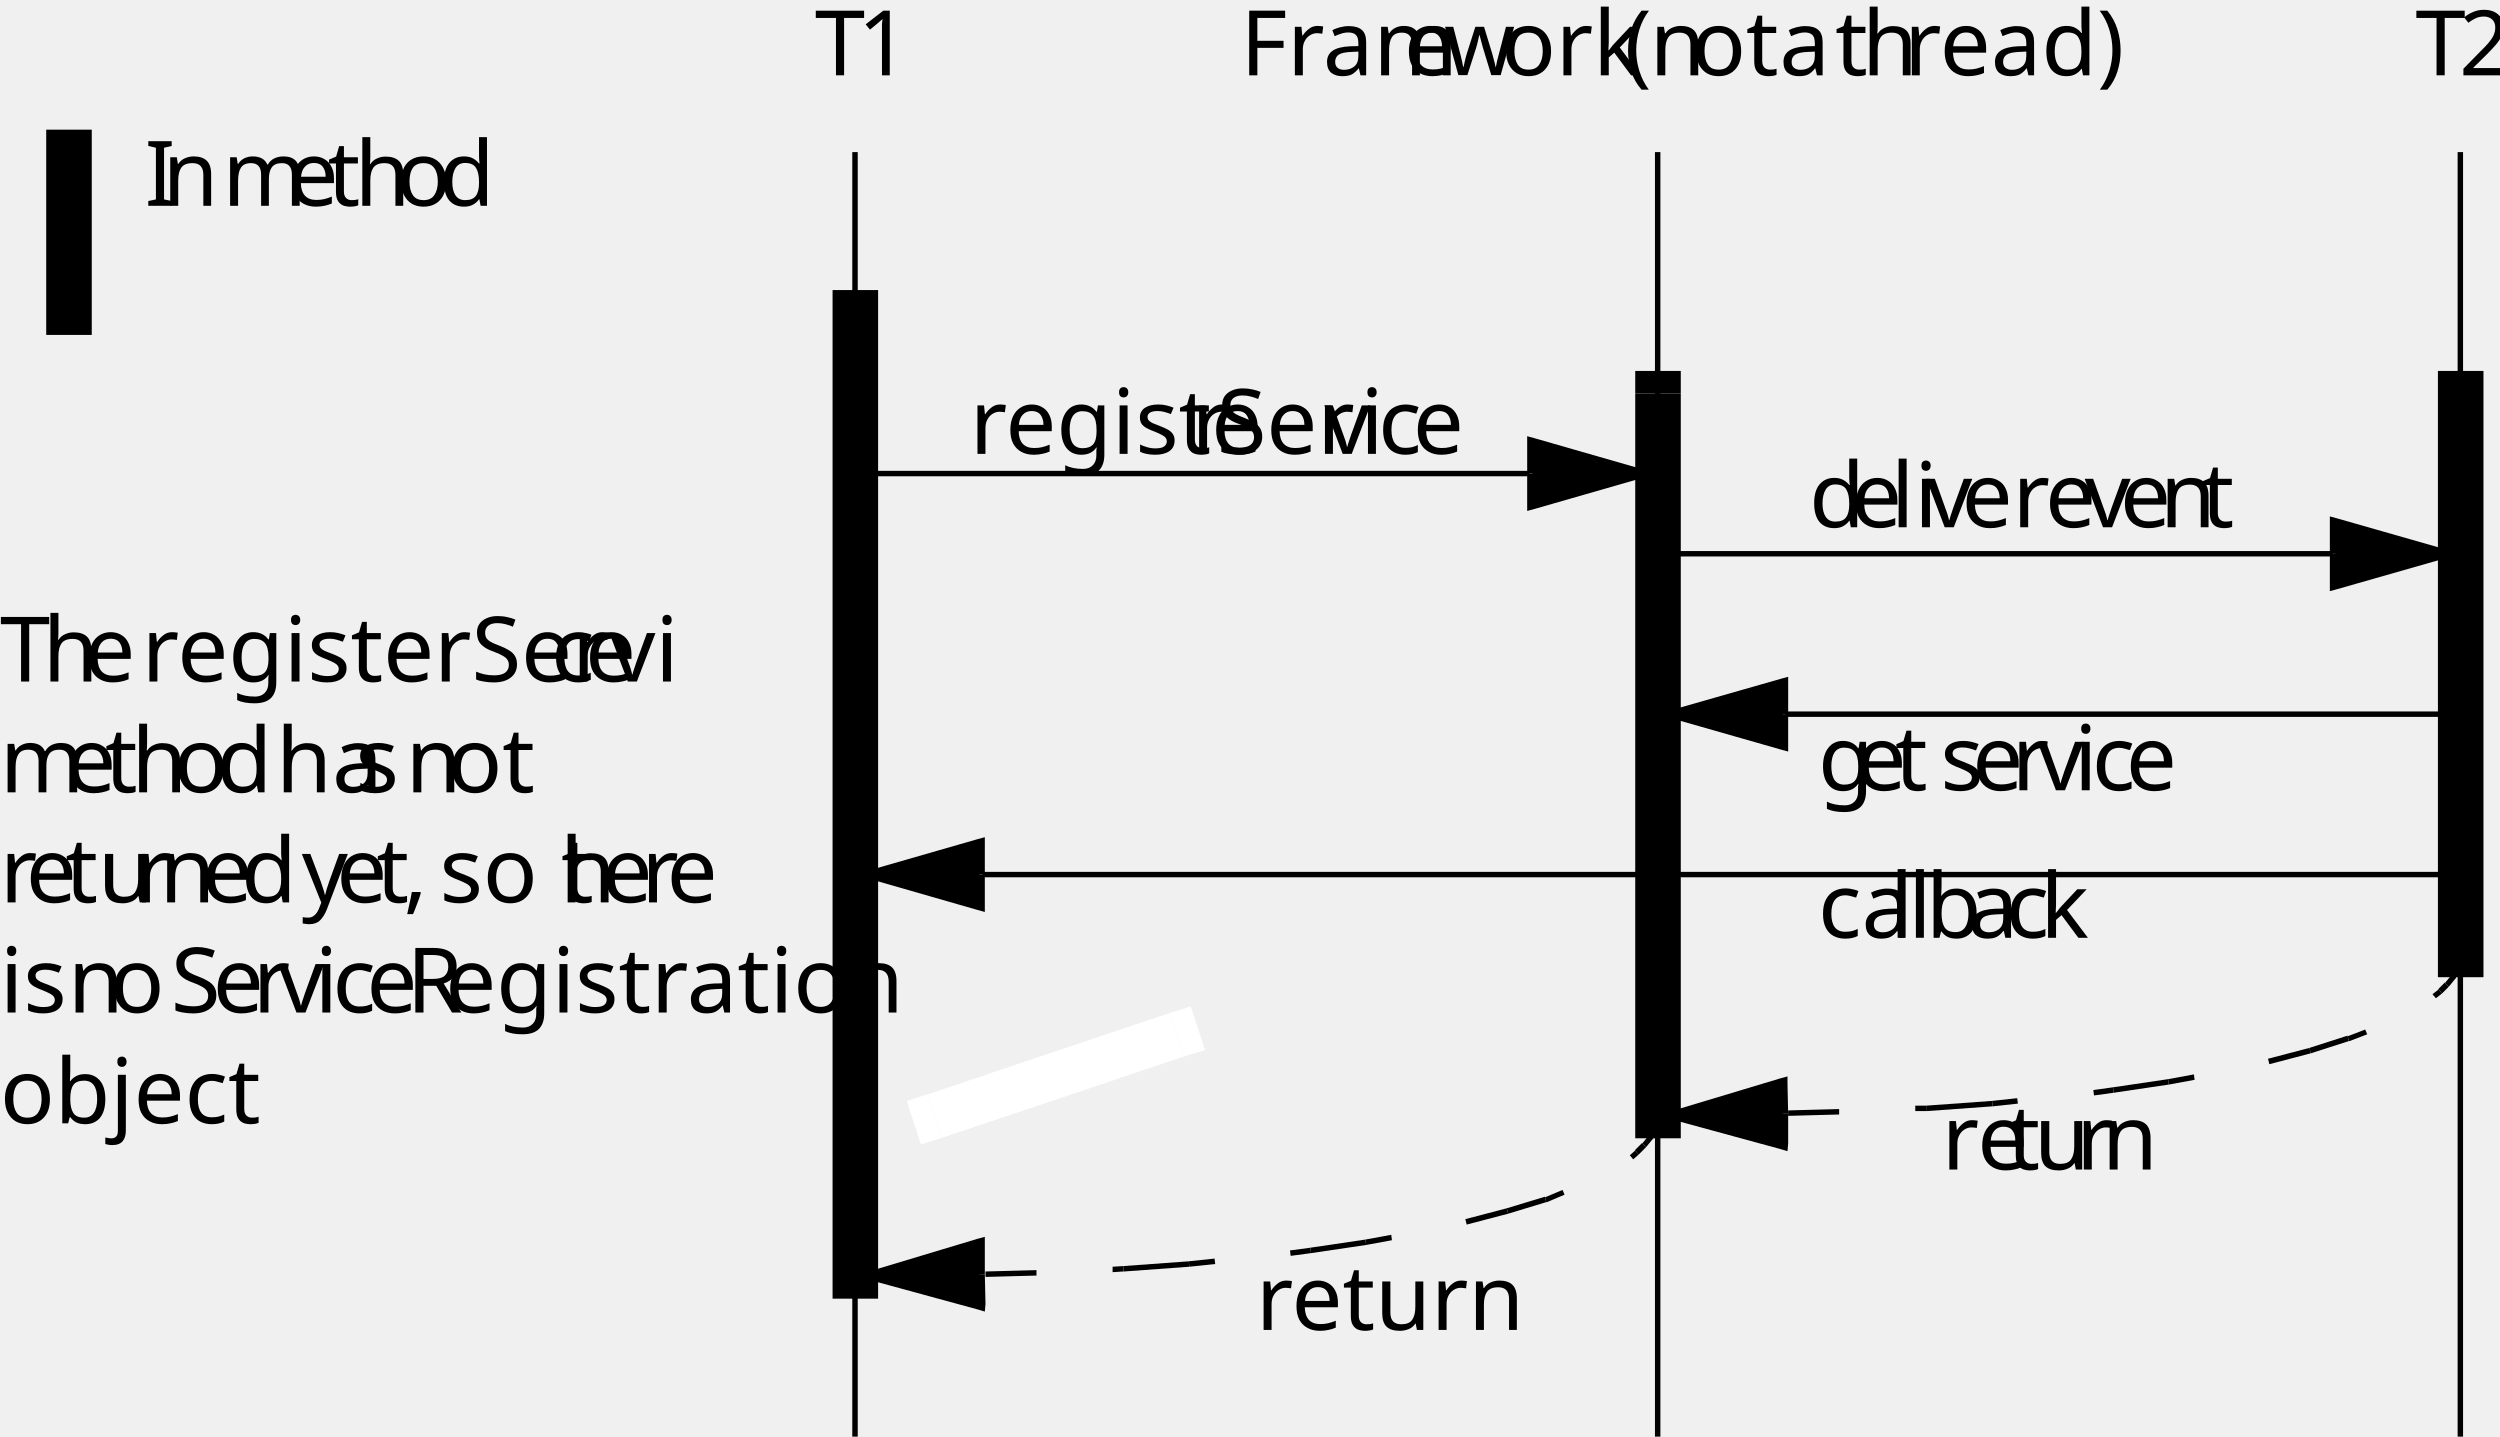
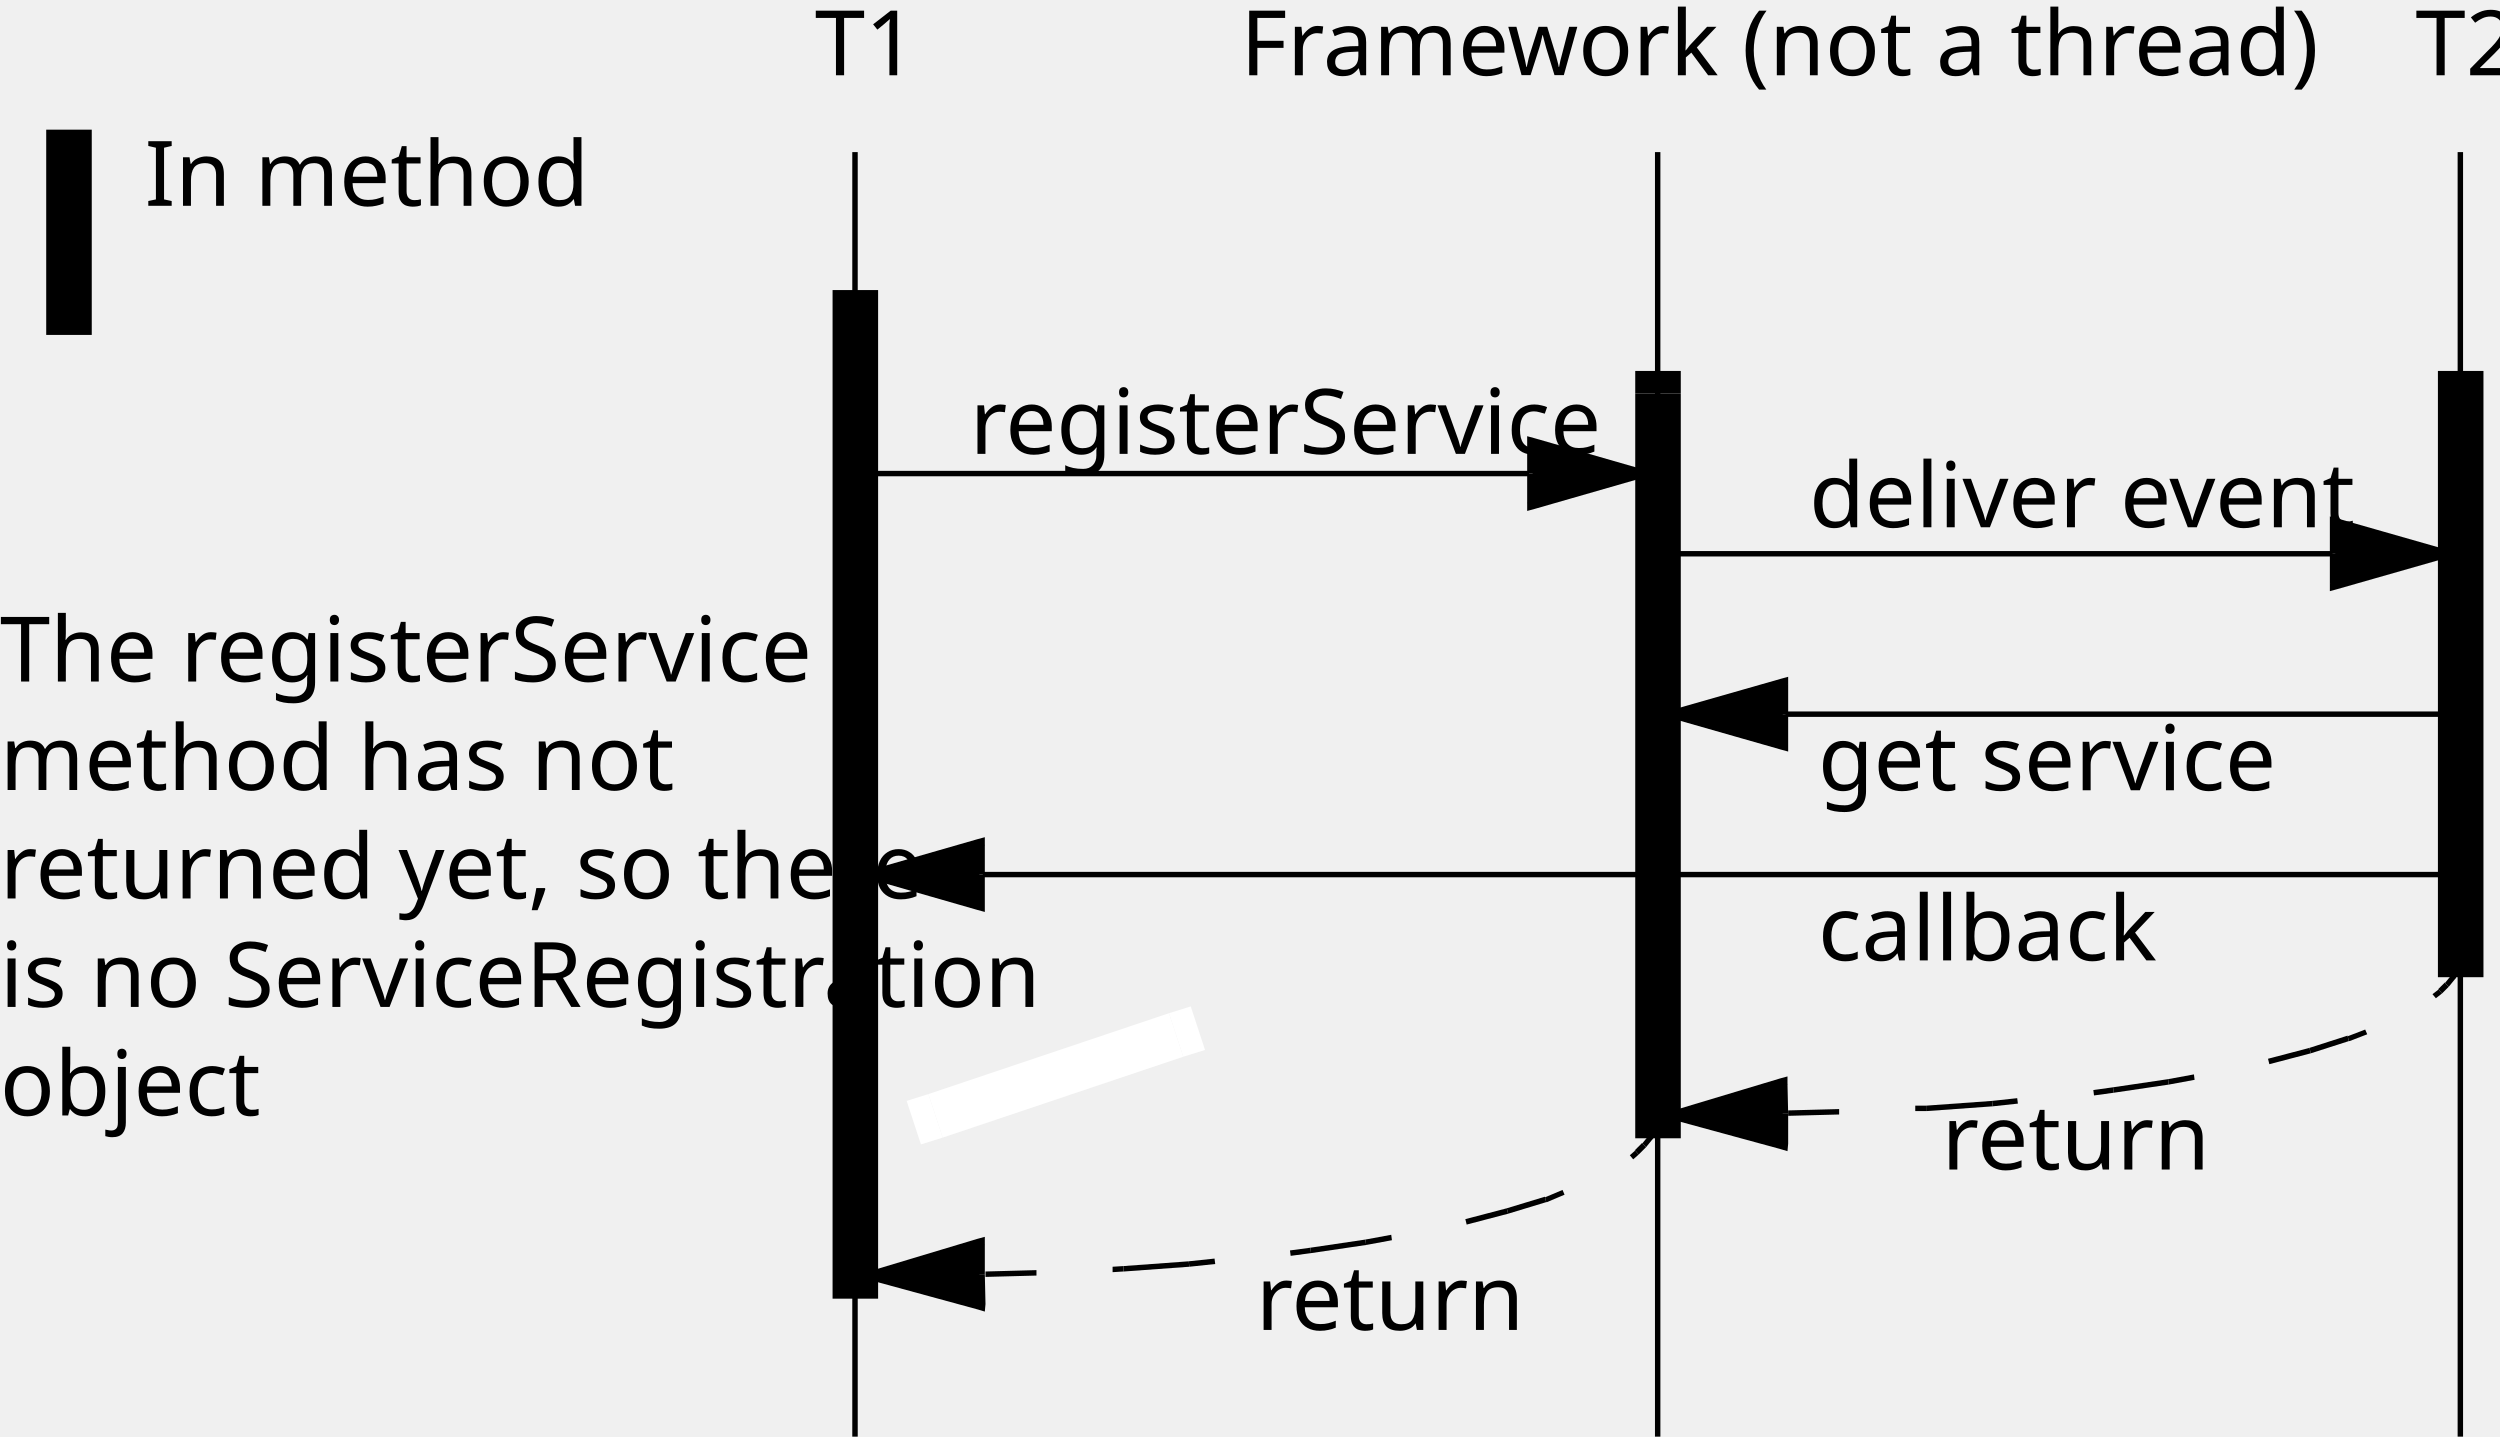
- <svg xmlns="http://www.w3.org/2000/svg" version="1.1" id="Layer_1" x="0px" y="0px" width="220.701px" height="126.827px" viewBox="0 0 220.701 126.827" style="enable-background:new 0 0 220.701 126.827;" xml:space="preserve">
-   <rect x="75.24" y="13.428" width="0.48" height="113.399" />
-   <rect x="216.96" y="13.428" width="0.48" height="113.399" />
-   <rect x="146.1" y="13.428" width="0.48" height="113.399" />
-   <text transform="matrix(1 0 0 1 213.2402 6.6475)">
-     <tspan x="0" y="0" style="font-family:'ProductusBook'; font-size:7.98;">T</tspan>
-     <tspan x="3.838" y="0" style="font-family:'ProductusBook'; font-size:7.98;">2</tspan>
-   </text>
-   <text transform="matrix(1 0 0 1 71.9395 6.6475)">
-     <tspan x="0" y="0" style="font-family:'ProductusBook'; font-size:7.98;">T</tspan>
-     <tspan x="3.782" y="0" style="font-family:'ProductusBook'; font-size:7.98;">1</tspan>
-   </text>
+ <svg xmlns="http://www.w3.org/2000/svg" version="1.1" id="Layer_1" x="0px" y="0px" width="220.701px" height="126.828px" viewBox="0 0 220.701 126.828" enable-background="new 0 0 220.701 126.828" xml:space="preserve">
+   <rect x="75.24" y="13.428" width="0.48" height="113.4" />
+   <rect x="216.96" y="13.428" width="0.48" height="113.4" />
+   <rect x="146.101" y="13.428" width="0.479" height="113.4" />
+   <text transform="matrix(1 0 0 1 213.2402 6.647)" font-family="'ProductusBook'" font-size="7.98">T2</text>
+   <text transform="matrix(1 0 0 1 71.9395 6.647)" font-family="'ProductusBook'" font-size="7.98">T1</text>
  <rect x="215.22" y="32.747" width="4.021" height="53.521" />
  <rect x="73.5" y="25.607" width="4.02" height="89.04" />
-   <text transform="matrix(1 0 0 1 159.7197 46.5479)">
-     <tspan x="0" y="0" style="font-family:'ProductusBook'; font-size:7.98;">d</tspan>
-     <tspan x="3.687" y="0" style="font-family:'ProductusBook'; font-size:7.98;">e</tspan>
-     <tspan x="7.222" y="0" style="font-family:'ProductusBook'; font-size:7.98;">li</tspan>
-     <tspan x="10.334" y="0" style="font-family:'ProductusBook'; font-size:7.98;">v</tspan>
-     <tspan x="13.454" y="0" style="font-family:'ProductusBook'; font-size:7.98;">er</tspan>
-     <tspan x="19.208" y="0" style="font-family:'ProductusBook'; font-size:7.98;"> </tspan>
-     <tspan x="20.819" y="0" style="font-family:'ProductusBook'; font-size:7.98;">e</tspan>
-     <tspan x="24.314" y="0" style="font-family:'ProductusBook'; font-size:7.98;">v</tspan>
-     <tspan x="27.435" y="0" style="font-family:'ProductusBook'; font-size:7.98;">e</tspan>
-     <tspan x="30.97" y="0" style="font-family:'ProductusBook'; font-size:7.98;">n</tspan>
-     <tspan x="34.633" y="0" style="font-family:'ProductusBook'; font-size:7.98;">t</tspan>
+   <text transform="matrix(1 0 0 1 159.7197 46.5474)" font-family="'ProductusBook'" font-size="7.98">deliver event</text>
+   <text transform="matrix(1 0 0 1 160.5 69.7671)" font-family="'ProductusBook'" font-size="7.98">get service</text>
+   <text transform="matrix(1 0 0 1 109.499 6.647)" font-family="'ProductusBook'" font-size="7.98">Framework (not a thread)</text>
+   <rect x="4.08" y="11.447" width="4.02" height="18.12" />
+   <text transform="matrix(1 0 0 1 12.7798 18.1665)" font-family="'ProductusBook'" font-size="7.98">In method</text>
+   <polyline fill="#FFFFFF" points="81.96,96.587 80.04,97.188 81.3,101.027 83.22,100.427 " />
+   <polyline fill="#FFFFFF" points="103.2,89.447 105.12,88.848 106.38,92.688 104.46,93.287 " />
+   <polyline fill="#FFFFFF" points="81.96,96.587 83.22,100.427 104.46,93.287 103.2,89.447 " />
+   <text transform="matrix(1 0 0 1 0 60.1665)" enable-background="new    ">
+     <tspan x="0" y="0" font-family="'ProductusBook'" font-size="7.98">The registerService</tspan>
+     <tspan x="0" y="9.576" font-family="'ProductusBook'" font-size="7.98">method has not</tspan>
+     <tspan x="0" y="19.152" font-family="'ProductusBook'" font-size="7.98">returned yet, so there</tspan>
+     <tspan x="0" y="28.728" font-family="'ProductusBook'" font-size="7.98">is no ServiceRegistration</tspan>
+     <tspan x="0" y="38.304" font-family="'ProductusBook'" font-size="7.98">object</tspan>
  </text>
-   <text transform="matrix(1 0 0 1 160.5 69.7676)">
-     <tspan x="0" y="0" style="font-family:'ProductusBook'; font-size:7.98;">g</tspan>
-     <tspan x="3.304" y="0" style="font-family:'ProductusBook'; font-size:7.98;">e</tspan>
-     <tspan x="6.791" y="0" style="font-family:'ProductusBook'; font-size:7.98;">t </tspan>
-     <tspan x="10.797" y="0" style="font-family:'ProductusBook'; font-size:7.98;">s</tspan>
-     <tspan x="13.613" y="0" style="font-family:'ProductusBook'; font-size:7.98;">e</tspan>
-     <tspan x="17.101" y="0" style="font-family:'ProductusBook'; font-size:7.98;">r</tspan>
-     <tspan x="19.375" y="0" style="font-family:'ProductusBook'; font-size:7.98;">v</tspan>
-     <tspan x="22.607" y="0" style="font-family:'ProductusBook'; font-size:7.98;">i</tspan>
-     <tspan x="24.171" y="0" style="font-family:'ProductusBook'; font-size:7.98;">c</tspan>
-     <tspan x="27.172" y="0" style="font-family:'ProductusBook'; font-size:7.98;">e</tspan>
-   </text>
-   <text transform="matrix(1 0 0 1 109.499 6.6475)">
-     <tspan x="0" y="0" style="font-family:'ProductusBook'; font-size:7.98;">Fram</tspan>
-     <tspan x="14.443" y="0" style="font-family:'ProductusBook'; font-size:7.98;">e</tspan>
-     <tspan x="17.979" y="0" style="font-family:'ProductusBook'; font-size:7.98;">w</tspan>
-     <tspan x="23.022" y="0" style="font-family:'ProductusBook'; font-size:7.98;">ork</tspan>
-     <tspan x="32.351" y="0" style="font-family:'ProductusBook'; font-size:7.98;"> </tspan>
-     <tspan x="33.915" y="0" style="font-family:'ProductusBook'; font-size:7.98;">(</tspan>
-     <tspan x="36.141" y="0" style="font-family:'ProductusBook'; font-size:7.98;">n</tspan>
-     <tspan x="39.804" y="0" style="font-family:'ProductusBook'; font-size:7.98;">ot</tspan>
-     <tspan x="45.964" y="0" style="font-family:'ProductusBook'; font-size:7.98;"> </tspan>
-     <tspan x="47.576" y="0" style="font-family:'ProductusBook'; font-size:7.98;">a</tspan>
-     <tspan x="50.888" y="0" style="font-family:'ProductusBook'; font-size:7.98;"> </tspan>
-     <tspan x="52.508" y="0" style="font-family:'ProductusBook'; font-size:7.98;">t</tspan>
-     <tspan x="54.886" y="0" style="font-family:'ProductusBook'; font-size:7.98;">h</tspan>
-     <tspan x="58.604" y="0" style="font-family:'ProductusBook'; font-size:7.98;">read)</tspan>
-   </text>
-   <rect x="4.08" y="11.447" width="4.02" height="18.12" />
-   <text transform="matrix(1 0 0 1 12.7798 18.167)">
-     <tspan x="0" y="0" style="font-family:'ProductusBook'; font-size:7.98;">I</tspan>
-     <tspan x="1.58" y="0" style="font-family:'ProductusBook'; font-size:7.98;">n</tspan>
-     <tspan x="5.299" y="0" style="font-family:'ProductusBook'; font-size:7.98;"> </tspan>
-     <tspan x="6.863" y="0" style="font-family:'ProductusBook'; font-size:7.98;">m</tspan>
-     <tspan x="12.608" y="0" style="font-family:'ProductusBook'; font-size:7.98;">e</tspan>
-     <tspan x="16.143" y="0" style="font-family:'ProductusBook'; font-size:7.98;">t</tspan>
-     <tspan x="18.537" y="0" style="font-family:'ProductusBook'; font-size:7.98;">h</tspan>
-     <tspan x="22.2" y="0" style="font-family:'ProductusBook'; font-size:7.98;">o</tspan>
-     <tspan x="25.975" y="0" style="font-family:'ProductusBook'; font-size:7.98;">d</tspan>
-   </text>
-   <polyline style="fill:#FFFFFF;" points="81.96,96.587 80.04,97.188 81.3,101.027 83.22,100.428 " />
-   <polyline style="fill:#FFFFFF;" points="103.2,89.447 105.12,88.848 106.38,92.688 104.46,93.287 " />
-   <polyline style="fill:#FFFFFF;" points="81.96,96.587 83.22,100.428 104.46,93.287 103.2,89.447 " />
-   <text transform="matrix(1 0 0 1 0 60.167)">
-     <tspan x="0" y="0" style="font-family:'ProductusBook'; font-size:7.98;">T</tspan>
-     <tspan x="3.782" y="0" style="font-family:'ProductusBook'; font-size:7.98;">h</tspan>
-     <tspan x="7.445" y="0" style="font-family:'ProductusBook'; font-size:7.98;">e</tspan>
-     <tspan x="10.957" y="0" style="font-family:'ProductusBook'; font-size:7.98;"> </tspan>
-     <tspan x="12.521" y="0" style="font-family:'ProductusBook'; font-size:7.98;">registerServi</tspan>
-     <tspan x="48.653" y="0" style="font-family:'ProductusBook'; font-size:7.98;">c</tspan>
-     <tspan x="51.654" y="0" style="font-family:'ProductusBook'; font-size:7.98;">e</tspan>
-   </text>
-   <polyline points="134.82,41.808 134.82,38.508 135.479,38.688 144.66,41.327 146.34,41.808 144.66,42.287 135.479,44.928   134.82,45.107 134.82,44.447 135.18,43.968 144.36,41.327 144.66,42.287 144.36,42.287 135.18,39.647 135.479,38.688 135.84,39.167   135.84,41.808 " />
-   <rect x="134.82" y="41.808" width="1.02" height="2.64" />
-   <polyline style="fill-rule:evenodd;clip-rule:evenodd;" points="135.3,41.808 135.3,39.167 144.479,41.808 135.3,44.447 " />
+   <polyline points="134.819,41.808 134.819,38.508 135.479,38.688 144.66,41.327 146.34,41.808 144.66,42.287 135.479,44.928   134.819,45.107 134.819,44.447 135.181,43.968 144.36,41.327 144.66,42.287 144.36,42.287 135.181,39.647 135.479,38.688   135.84,39.167 135.84,41.808 " />
+   <rect x="134.819" y="41.808" width="1.021" height="2.64" />
+   <polyline points="135.3,41.808 135.3,39.167 144.479,41.808 135.3,44.447 " />
  <rect x="75.24" y="41.567" width="59.76" height="0.479" />
-   <polyline points="205.68,48.888 205.68,45.587 206.34,45.768 217.26,48.888 206.34,52.008 205.68,52.188 205.68,51.527   206.04,51.047 215.28,48.407 215.58,49.367 215.28,49.367 206.04,46.728 206.34,45.768 206.7,46.247 206.7,48.888 " />
-   <rect x="205.68" y="48.888" width="1.021" height="2.64" />
-   <polyline style="fill-rule:evenodd;clip-rule:evenodd;" points="206.16,48.888 206.16,46.247 215.4,48.888 206.16,51.527 " />
-   <rect x="146.1" y="48.647" width="59.82" height="0.479" />
+   <polyline points="205.681,48.888 205.681,45.587 206.34,45.768 217.26,48.888 206.34,52.008 205.681,52.188 205.681,51.527   206.04,51.047 215.28,48.407 215.58,49.367 215.28,49.367 206.04,46.728 206.34,45.768 206.7,46.247 206.7,48.888 " />
+   <rect x="205.681" y="48.888" width="1.021" height="2.64" />
+   <polyline points="206.16,48.888 206.16,46.247 215.399,48.888 206.16,51.527 " />
+   <rect x="146.101" y="48.647" width="59.819" height="0.479" />
  <polyline points="157.86,63.047 157.86,66.348 157.2,66.167 146.28,63.047 157.2,59.928 157.86,59.747 157.86,60.407 157.5,60.888   148.26,63.527 147.96,62.567 148.26,62.567 157.5,65.207 157.2,66.167 156.84,65.688 156.84,63.047 " />
  <rect x="156.84" y="60.407" width="1.021" height="2.64" />
-   <polyline style="fill-rule:evenodd;clip-rule:evenodd;" points="157.38,63.047 157.38,65.688 148.14,63.047 157.38,60.407 " />
+   <polyline points="157.38,63.047 157.38,65.688 148.14,63.047 157.38,60.407 " />
  <rect x="157.62" y="62.808" width="59.82" height="0.479" />
-   <text transform="matrix(1 0 0 1 85.6201 40.0674)">
-     <tspan x="0" y="0" style="font-family:'ProductusBook'; font-size:7.98;">registe</tspan>
-     <tspan x="19.566" y="0" style="font-family:'ProductusBook'; font-size:7.98;">r</tspan>
-     <tspan x="21.793" y="0" style="font-family:'ProductusBook'; font-size:7.98;">Ser</tspan>
-     <tspan x="31.289" y="0" style="font-family:'ProductusBook'; font-size:7.98;">v</tspan>
-     <tspan x="34.473" y="0" style="font-family:'ProductusBook'; font-size:7.98;">i</tspan>
-     <tspan x="36.045" y="0" style="font-family:'ProductusBook'; font-size:7.98;">c</tspan>
-     <tspan x="39.109" y="0" style="font-family:'ProductusBook'; font-size:7.98;">e</tspan>
-   </text>
-   <polyline points="86.94,77.207 86.94,80.508 86.28,80.327 77.1,77.688 75.42,77.207 77.1,76.728 86.28,74.087 86.94,73.907   86.94,74.567 86.58,75.047 77.4,77.688 77.1,76.728 77.4,76.728 86.58,79.367 86.28,80.327 85.92,79.848 85.92,77.207 " />
+   <text transform="matrix(1 0 0 1 85.6201 40.0669)" font-family="'ProductusBook'" font-size="7.98">registerService</text>
+   <polyline points="86.94,77.207 86.94,80.507 86.28,80.328 77.1,77.688 75.42,77.207 77.1,76.728 86.28,74.087 86.94,73.908   86.94,74.567 86.58,75.046 77.4,77.688 77.1,76.728 77.4,76.728 86.58,79.367 86.28,80.328 85.92,79.848 85.92,77.207 " />
  <rect x="85.92" y="74.567" width="1.02" height="2.64" />
-   <polyline style="fill-rule:evenodd;clip-rule:evenodd;" points="86.46,77.207 86.46,79.848 77.28,77.207 86.46,74.567 " />
+   <polyline points="86.46,77.207 86.46,79.848 77.28,77.207 86.46,74.567 " />
  <rect x="217.2" y="76.968" width="0.24" height="0.479" />
  <rect x="86.76" y="76.968" width="130.44" height="0.479" />
-   <text transform="matrix(1 0 0 1 160.5 82.7871)">
-     <tspan x="0" y="0" style="font-family:'ProductusBook'; font-size:7.98;">ca</tspan>
-     <tspan x="6.352" y="0" style="font-family:'ProductusBook'; font-size:7.98;">l</tspan>
-     <tspan x="7.964" y="0" style="font-family:'ProductusBook'; font-size:7.98;">l</tspan>
-     <tspan x="9.528" y="0" style="font-family:'ProductusBook'; font-size:7.98;">b</tspan>
-     <tspan x="13.207" y="0" style="font-family:'ProductusBook'; font-size:7.98;">a</tspan>
-     <tspan x="16.566" y="0" style="font-family:'ProductusBook'; font-size:7.98;">c</tspan>
-     <tspan x="19.631" y="0" style="font-family:'ProductusBook'; font-size:7.98;">k</tspan>
-   </text>
+   <text transform="matrix(1 0 0 1 160.5 84.7866)" font-family="'ProductusBook'" font-size="7.98">callback</text>
  <rect x="144.36" y="32.747" width="4.02" height="1.98" />
  <rect x="144.36" y="34.728" width="4.02" height="65.76" />
-   <text transform="matrix(1 0 0 1 0 69.9473)">
-     <tspan x="0" y="0" style="font-family:'ProductusBook'; font-size:7.98;">m</tspan>
-     <tspan x="5.762" y="0" style="font-family:'ProductusBook'; font-size:7.98;">e</tspan>
-     <tspan x="9.265" y="0" style="font-family:'ProductusBook'; font-size:7.98;">t</tspan>
-     <tspan x="11.611" y="0" style="font-family:'ProductusBook'; font-size:7.98;">h</tspan>
-     <tspan x="15.329" y="0" style="font-family:'ProductusBook'; font-size:7.98;">o</tspan>
-     <tspan x="19.12" y="0" style="font-family:'ProductusBook'; font-size:7.98;">d</tspan>
-     <tspan x="22.814" y="0" style="font-family:'ProductusBook'; font-size:7.98;"> </tspan>
-     <tspan x="24.378" y="0" style="font-family:'ProductusBook'; font-size:7.98;">ha</tspan>
-     <tspan x="31.385" y="0" style="font-family:'ProductusBook'; font-size:7.98;">s</tspan>
-     <tspan x="34.202" y="0" style="font-family:'ProductusBook'; font-size:7.98;"> </tspan>
-     <tspan x="35.822" y="0" style="font-family:'ProductusBook'; font-size:7.98;">n</tspan>
-     <tspan x="39.508" y="0" style="font-family:'ProductusBook'; font-size:7.98;">ot</tspan>
-   </text>
-   <text transform="matrix(1 0 0 1 0 79.667)">
-     <tspan x="0" y="0" style="font-family:'ProductusBook'; font-size:7.98;">r</tspan>
-     <tspan x="2.282" y="0" style="font-family:'ProductusBook'; font-size:7.98;">e</tspan>
-     <tspan x="5.77" y="0" style="font-family:'ProductusBook'; font-size:7.98;">tu</tspan>
-     <tspan x="11.858" y="0" style="font-family:'ProductusBook'; font-size:7.98;">r</tspan>
-     <tspan x="14.084" y="0" style="font-family:'ProductusBook'; font-size:7.98;">n</tspan>
-     <tspan x="17.803" y="0" style="font-family:'ProductusBook'; font-size:7.98;">e</tspan>
-     <tspan x="21.291" y="0" style="font-family:'ProductusBook'; font-size:7.98;">d </tspan>
-     <tspan x="26.629" y="0" style="font-family:'ProductusBook'; font-size:7.98;">y</tspan>
-     <tspan x="29.693" y="0" style="font-family:'ProductusBook'; font-size:7.98;">e</tspan>
-     <tspan x="33.229" y="0" style="font-family:'ProductusBook'; font-size:7.98;">t</tspan>
-     <tspan x="35.622" y="0" style="font-family:'ProductusBook'; font-size:7.98;">,</tspan>
-     <tspan x="37.186" y="0" style="font-family:'ProductusBook'; font-size:7.98;"> </tspan>
-     <tspan x="38.806" y="0" style="font-family:'ProductusBook'; font-size:7.98;">so t</tspan>
-     <tspan x="49.443" y="0" style="font-family:'ProductusBook'; font-size:7.98;">h</tspan>
-     <tspan x="53.106" y="0" style="font-family:'ProductusBook'; font-size:7.98;">e</tspan>
-     <tspan x="56.625" y="0" style="font-family:'ProductusBook'; font-size:7.98;">r</tspan>
-     <tspan x="58.852" y="0" style="font-family:'ProductusBook'; font-size:7.98;">e</tspan>
-   </text>
-   <text transform="matrix(1 0 0 1 0 89.3867)">
-     <tspan x="0" y="0" style="font-family:'ProductusBook'; font-size:7.98;">is</tspan>
-     <tspan x="4.381" y="0" style="font-family:'ProductusBook'; font-size:7.98;"> </tspan>
-     <tspan x="6.001" y="0" style="font-family:'ProductusBook'; font-size:7.98;">n</tspan>
-     <tspan x="9.68" y="0" style="font-family:'ProductusBook'; font-size:7.98;">o</tspan>
-     <tspan x="13.518" y="0" style="font-family:'ProductusBook'; font-size:7.98;"> </tspan>
-     <tspan x="15.082" y="0" style="font-family:'ProductusBook'; font-size:7.98;">S</tspan>
-     <tspan x="18.785" y="0" style="font-family:'ProductusBook'; font-size:7.98;">e</tspan>
-     <tspan x="22.32" y="0" style="font-family:'ProductusBook'; font-size:7.98;">r</tspan>
-     <tspan x="24.546" y="0" style="font-family:'ProductusBook'; font-size:7.98;">v</tspan>
-     <tspan x="27.786" y="0" style="font-family:'ProductusBook'; font-size:7.98;">i</tspan>
-     <tspan x="29.35" y="0" style="font-family:'ProductusBook'; font-size:7.98;">c</tspan>
-     <tspan x="32.351" y="0" style="font-family:'ProductusBook'; font-size:7.98;">e</tspan>
-     <tspan x="35.886" y="0" style="font-family:'ProductusBook'; font-size:7.98;">R</tspan>
-     <tspan x="39.309" y="0" style="font-family:'ProductusBook'; font-size:7.98;">egistration</tspan>
-   </text>
-   <polyline points="157.86,98.327 157.86,100.968 157.8,101.627 157.2,101.447 147.96,98.928 146.28,98.508 147.96,97.968   157.14,95.207 157.8,95.027 157.8,95.688 157.44,96.167 148.26,98.928 147.96,97.968 148.26,97.968 157.5,100.487 157.2,101.447   156.84,100.968 156.84,98.327 " />
-   <polyline points="157.8,95.688 157.86,98.327 156.84,98.327 156.78,95.688 " />
-   <polyline style="fill-rule:evenodd;clip-rule:evenodd;" points="157.38,98.327 157.38,100.968 148.14,98.447 157.32,95.688 " />
-   <polyline points="217.44,84.348 217.38,85.008 217.38,85.067 217.14,85.728 216.78,86.388 216.72,86.447 216.18,87.107   215.82,86.747 215.82,86.808 216.36,86.147 216.72,85.487 216.66,85.547 216.9,84.888 216.9,84.947 216.96,84.287 " />
-   <polyline points="216.18,87.107 215.58,87.707 215.28,87.348 215.22,87.348 215.82,86.747 " />
-   <polyline points="215.58,87.707 215.28,87.348 214.74,87.768 215.04,88.127 " />
-   <polyline points="208.979,91.308 207.42,91.907 207.36,91.907 207.24,91.428 207.24,91.487 208.8,90.888 " />
-   <polyline points="207.36,91.907 204,92.987 203.88,92.508 207.24,91.428 " />
-   <polyline points="204,92.987 203.88,92.508 200.22,93.468 200.34,93.947 " />
-   <polyline points="193.74,95.327 191.46,95.747 191.4,95.268 193.68,94.848 " />
-   <polyline points="191.46,95.747 186.6,96.468 186.54,95.987 191.4,95.268 " />
-   <polyline points="186.6,96.468 186.54,95.987 184.8,96.228 184.86,96.707 " />
-   <polyline points="178.14,97.428 175.92,97.667 175.86,97.188 178.08,96.947 " />
-   <polyline points="175.92,97.667 170.1,98.087 170.04,98.087 170.04,97.607 175.86,97.188 " />
+   <polyline points="157.86,98.328 157.86,100.968 157.8,101.626 157.2,101.447 147.96,98.927 146.28,98.507 147.96,97.968   157.14,95.207 157.8,95.027 157.8,95.688 157.44,96.167 148.26,98.927 147.96,97.968 148.26,97.968 157.5,100.487 157.2,101.447   156.84,100.968 156.84,98.328 " />
+   <polyline points="157.8,95.688 157.86,98.328 156.84,98.328 156.78,95.688 " />
+   <polyline points="157.38,98.328 157.38,100.968 148.14,98.447 157.319,95.688 " />
+   <polyline points="217.44,84.348 217.38,85.007 217.38,85.067 217.14,85.728 216.78,86.388 216.72,86.447 216.181,87.107   215.819,86.748 215.819,86.808 216.36,86.147 216.72,85.487 216.66,85.546 216.899,84.888 216.899,84.947 216.96,84.287 " />
+   <polyline points="216.181,87.107 215.58,87.707 215.28,87.348 215.22,87.348 215.819,86.748 " />
+   <polyline points="215.58,87.707 215.28,87.348 214.74,87.768 215.04,88.126 " />
+   <polyline points="208.979,91.308 207.42,91.908 207.36,91.908 207.24,91.427 207.24,91.487 208.8,90.888 " />
+   <polyline points="207.36,91.908 204,92.987 203.88,92.507 207.24,91.427 " />
+   <polyline points="204,92.987 203.88,92.507 200.22,93.468 200.34,93.947 " />
+   <polyline points="193.74,95.328 191.46,95.748 191.399,95.268 193.681,94.848 " />
+   <polyline points="191.46,95.748 186.601,96.468 186.54,95.987 191.399,95.268 " />
+   <polyline points="186.601,96.468 186.54,95.987 184.8,96.228 184.86,96.707 " />
+   <polyline points="178.14,97.427 175.92,97.667 175.86,97.188 178.08,96.947 " />
+   <polyline points="175.92,97.667 170.101,98.087 170.04,98.087 170.04,97.607 175.86,97.188 " />
  <rect x="169.08" y="97.607" width="0.96" height="0.479" />
-   <polyline points="162.36,98.388 162.36,97.907 157.86,98.027 157.86,98.508 " />
-   <polyline points="86.94,112.487 87,115.127 86.94,115.787 86.34,115.607 77.1,113.087 75.42,112.667 77.1,112.127 86.28,109.367   86.94,109.188 86.94,109.848 86.58,110.327 77.4,113.087 77.1,112.127 77.4,112.127 86.64,114.647 86.34,115.607 85.98,115.127   85.92,112.487 " />
+   <polyline points="162.36,98.388 162.36,97.908 157.86,98.027 157.86,98.507 " />
+   <polyline points="86.94,112.487 87,115.126 86.94,115.787 86.34,115.607 77.1,113.087 75.42,112.667 77.1,112.126 86.28,109.367   86.94,109.188 86.94,109.848 86.58,110.328 77.4,113.087 77.1,112.126 77.4,112.126 86.64,114.647 86.34,115.607 85.98,115.126   85.92,112.487 " />
  <rect x="85.92" y="109.848" width="1.02" height="2.64" />
-   <polyline style="fill-rule:evenodd;clip-rule:evenodd;" points="86.46,112.487 86.52,115.127 77.28,112.607 86.46,109.848 " />
-   <polyline points="146.58,98.567 146.46,99.228 146.28,99.827 146.28,99.888 145.92,100.547 145.86,100.607 145.32,101.268   144.96,100.907 144.96,100.968 145.5,100.308 145.86,99.647 145.8,99.707 145.979,99.107 145.979,99.167 146.1,98.508 " />
-   <polyline points="145.32,101.268 144.66,101.928 144.36,101.567 144.3,101.567 144.96,100.907 " />
-   <polyline points="144.66,101.928 144.36,101.567 143.88,101.987 144.18,102.348 " />
-   <polyline points="138.12,105.468 136.56,106.127 136.5,106.127 136.38,105.647 136.38,105.707 137.94,105.047 " />
-   <polyline points="136.5,106.127 133.14,107.147 133.02,106.667 136.38,105.647 " />
-   <polyline points="133.14,107.147 133.02,106.667 129.36,107.627 129.479,108.107 " />
-   <polyline points="122.88,109.487 120.6,109.907 120.54,109.428 122.82,109.008 " />
-   <polyline points="120.6,109.907 115.74,110.627 115.68,110.147 120.54,109.428 " />
-   <polyline points="115.74,110.627 115.68,110.147 113.88,110.388 113.94,110.867 " />
-   <polyline points="107.28,111.587 105,111.827 104.94,111.348 107.22,111.107 " />
-   <polyline points="105,111.827 99.24,112.247 99.18,112.247 99.18,111.768 104.94,111.348 " />
-   <polyline points="99.18,112.247 99.18,111.768 98.22,111.827 98.22,112.308 " />
-   <polyline points="91.5,112.607 91.5,112.127 87,112.247 87,112.728 " />
-   <text transform="matrix(1 0 0 1 171.4199 103.2471)">
-     <tspan x="0" y="0" style="font-family:'ProductusBook'; font-size:7.98;">re</tspan>
-     <tspan x="5.802" y="0" style="font-family:'ProductusBook'; font-size:7.98;">t</tspan>
-     <tspan x="8.147" y="0" style="font-family:'ProductusBook'; font-size:7.98;">u</tspan>
-     <tspan x="11.866" y="0" style="font-family:'ProductusBook'; font-size:7.98;">r</tspan>
-     <tspan x="14.148" y="0" style="font-family:'ProductusBook'; font-size:7.98;">n</tspan>
-   </text>
-   <text transform="matrix(1 0 0 1 110.8799 117.4072)" style="font-family:'ProductusBook'; font-size:7.98;">return</text>
-   <text transform="matrix(1 0 0 1 0 99.167)" style="font-family:'ProductusBook'; font-size:7.98;">object</text>
+   <polyline points="86.46,112.487 86.52,115.126 77.28,112.607 86.46,109.848 " />
+   <polyline points="146.58,98.567 146.46,99.228 146.28,99.828 146.28,99.888 145.92,100.546 145.86,100.607 145.319,101.268   144.96,100.908 144.96,100.968 145.5,100.308 145.86,99.647 145.8,99.707 145.979,99.107 145.979,99.167 146.101,98.507 " />
+   <polyline points="145.319,101.268 144.66,101.927 144.36,101.567 144.3,101.567 144.96,100.908 " />
+   <polyline points="144.66,101.927 144.36,101.567 143.88,101.987 144.181,102.348 " />
+   <polyline points="138.12,105.468 136.56,106.126 136.5,106.126 136.38,105.647 136.38,105.707 137.94,105.046 " />
+   <polyline points="136.5,106.126 133.14,107.147 133.021,106.667 136.38,105.647 " />
+   <polyline points="133.14,107.147 133.021,106.667 129.36,107.626 129.479,108.107 " />
+   <polyline points="122.88,109.487 120.601,109.908 120.54,109.427 122.819,109.007 " />
+   <polyline points="120.601,109.908 115.74,110.626 115.681,110.147 120.54,109.427 " />
+   <polyline points="115.74,110.626 115.681,110.147 113.88,110.388 113.94,110.867 " />
+   <polyline points="107.28,111.587 105,111.828 104.94,111.348 107.22,111.107 " />
+   <polyline points="105,111.828 99.24,112.248 99.18,112.248 99.18,111.768 104.94,111.348 " />
+   <polyline points="99.18,112.248 99.18,111.768 98.22,111.828 98.22,112.308 " />
+   <polyline points="91.5,112.607 91.5,112.126 87,112.248 87,112.728 " />
+   <text transform="matrix(1 0 0 1 171.4199 103.2466)" font-family="'ProductusBook'" font-size="7.98">return</text>
+   <text transform="matrix(1 0 0 1 110.8799 117.4067)" font-family="'ProductusBook'" font-size="7.98">return</text>
</svg>
